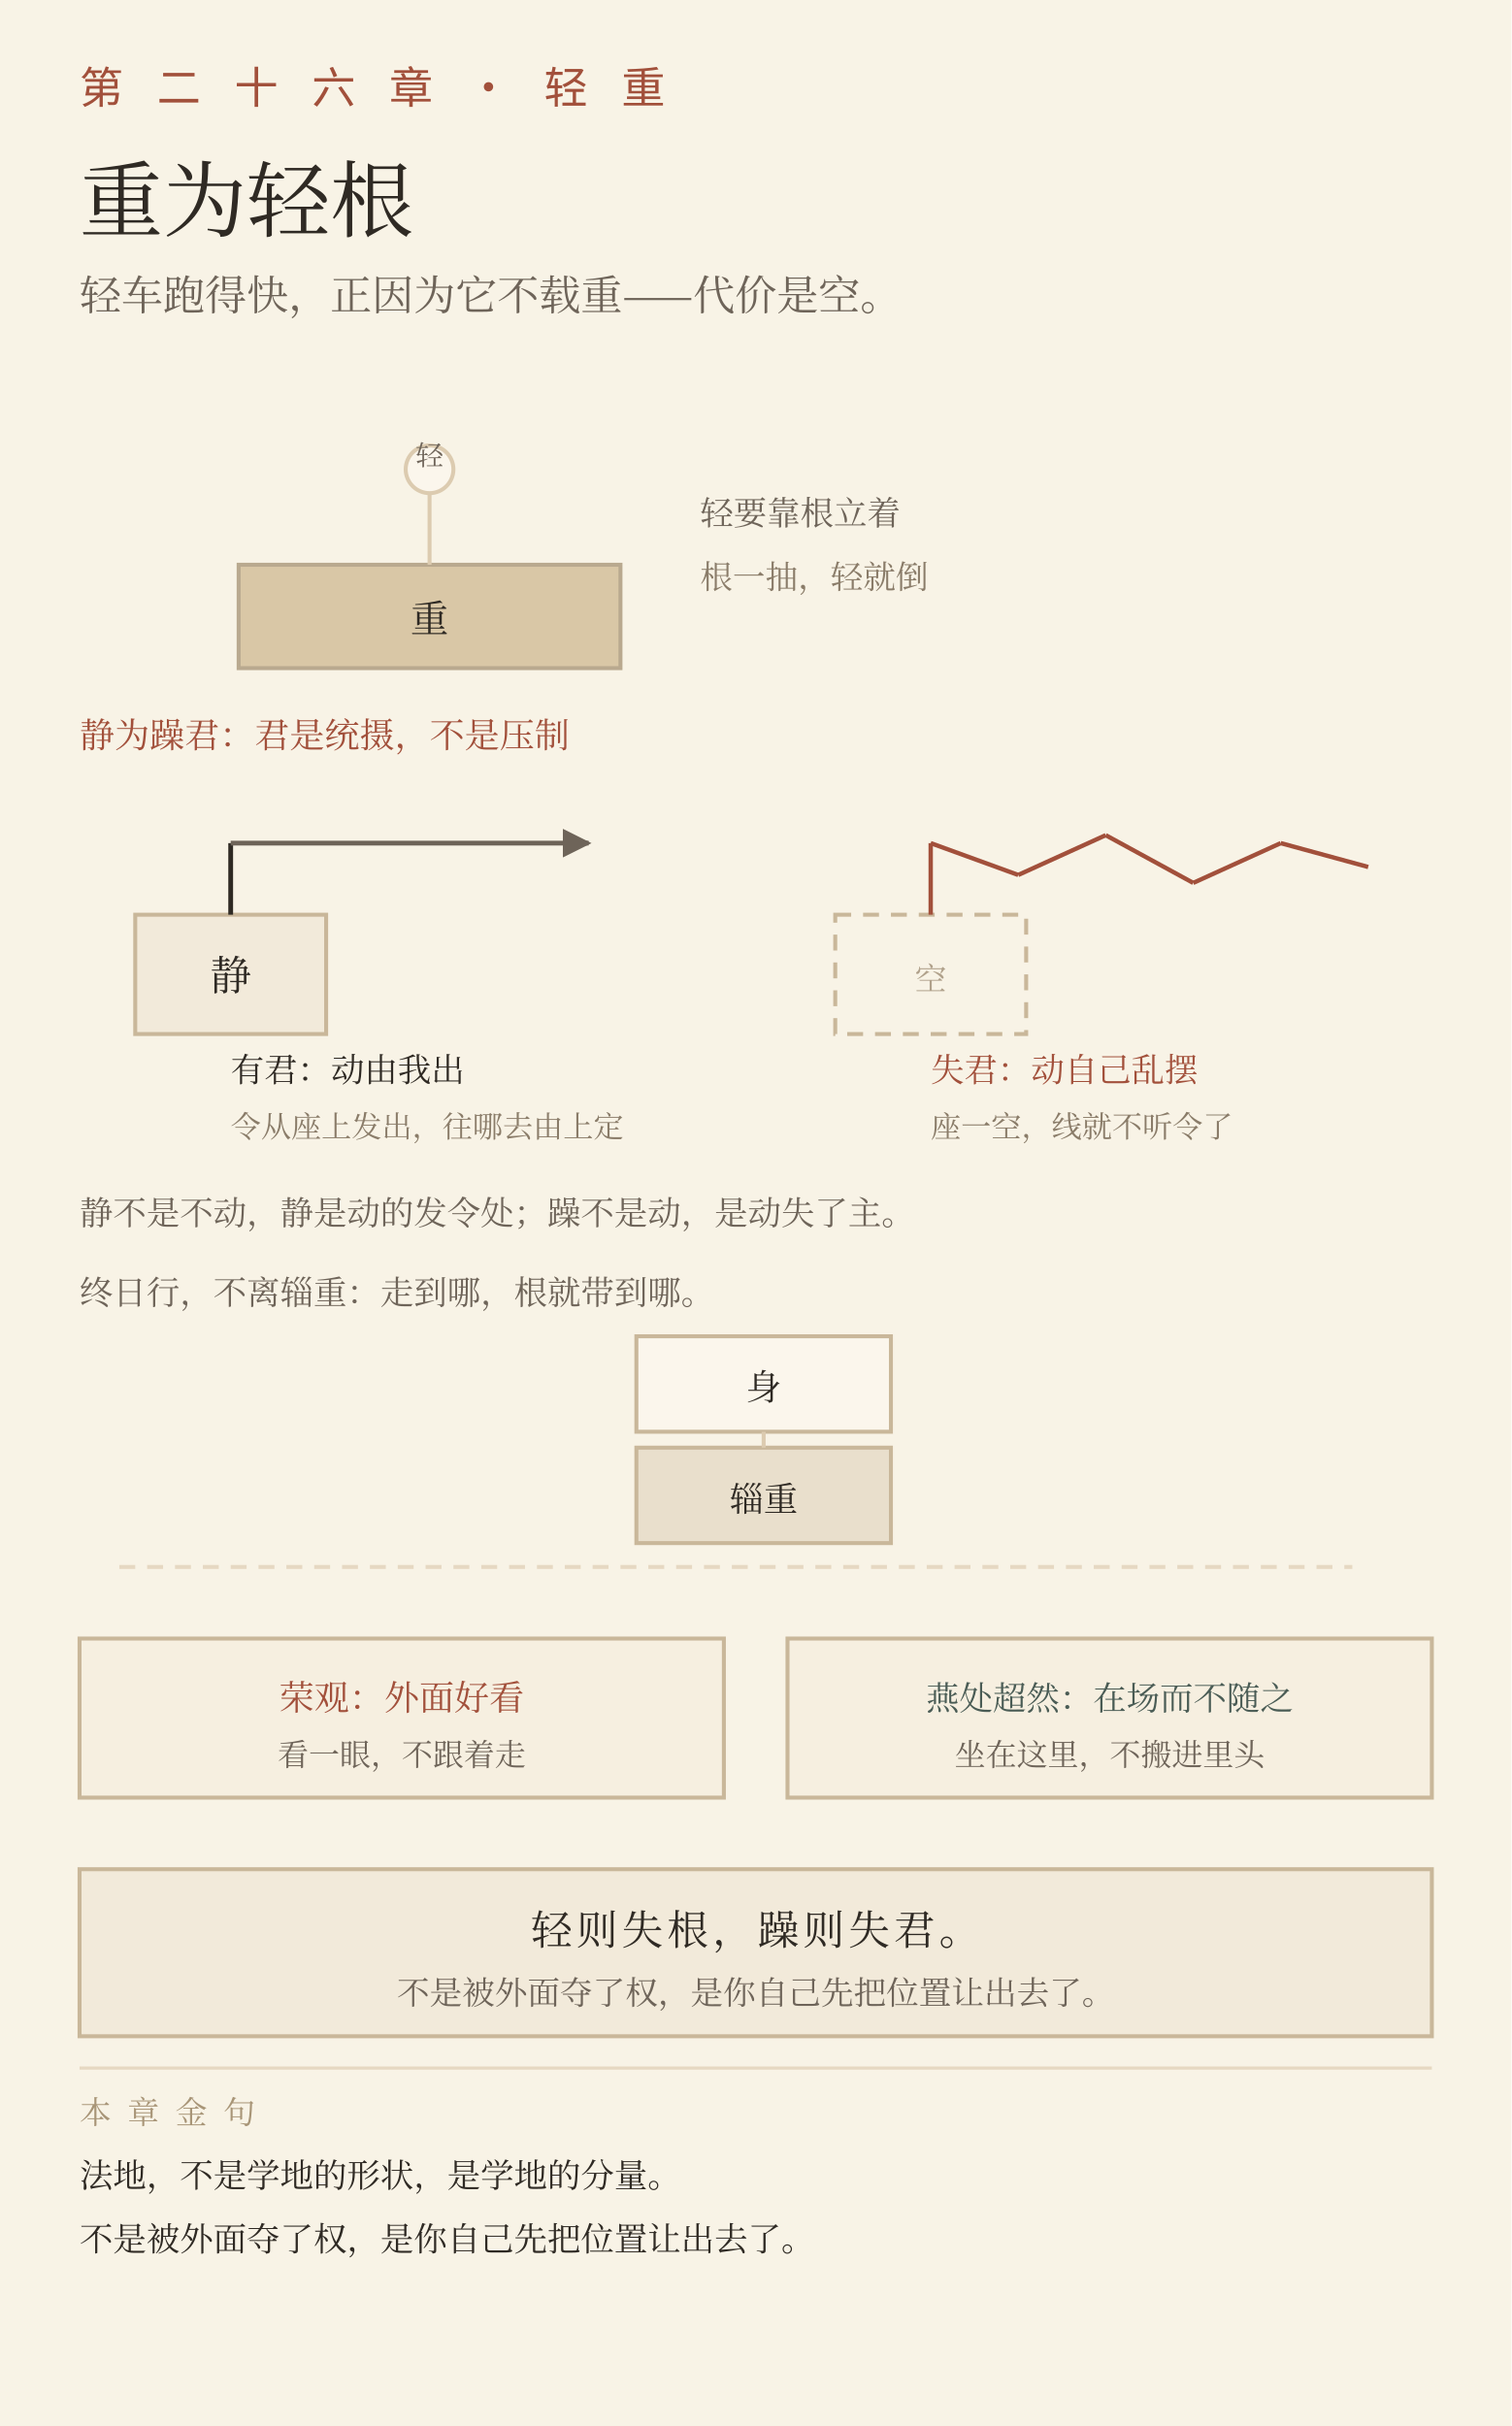
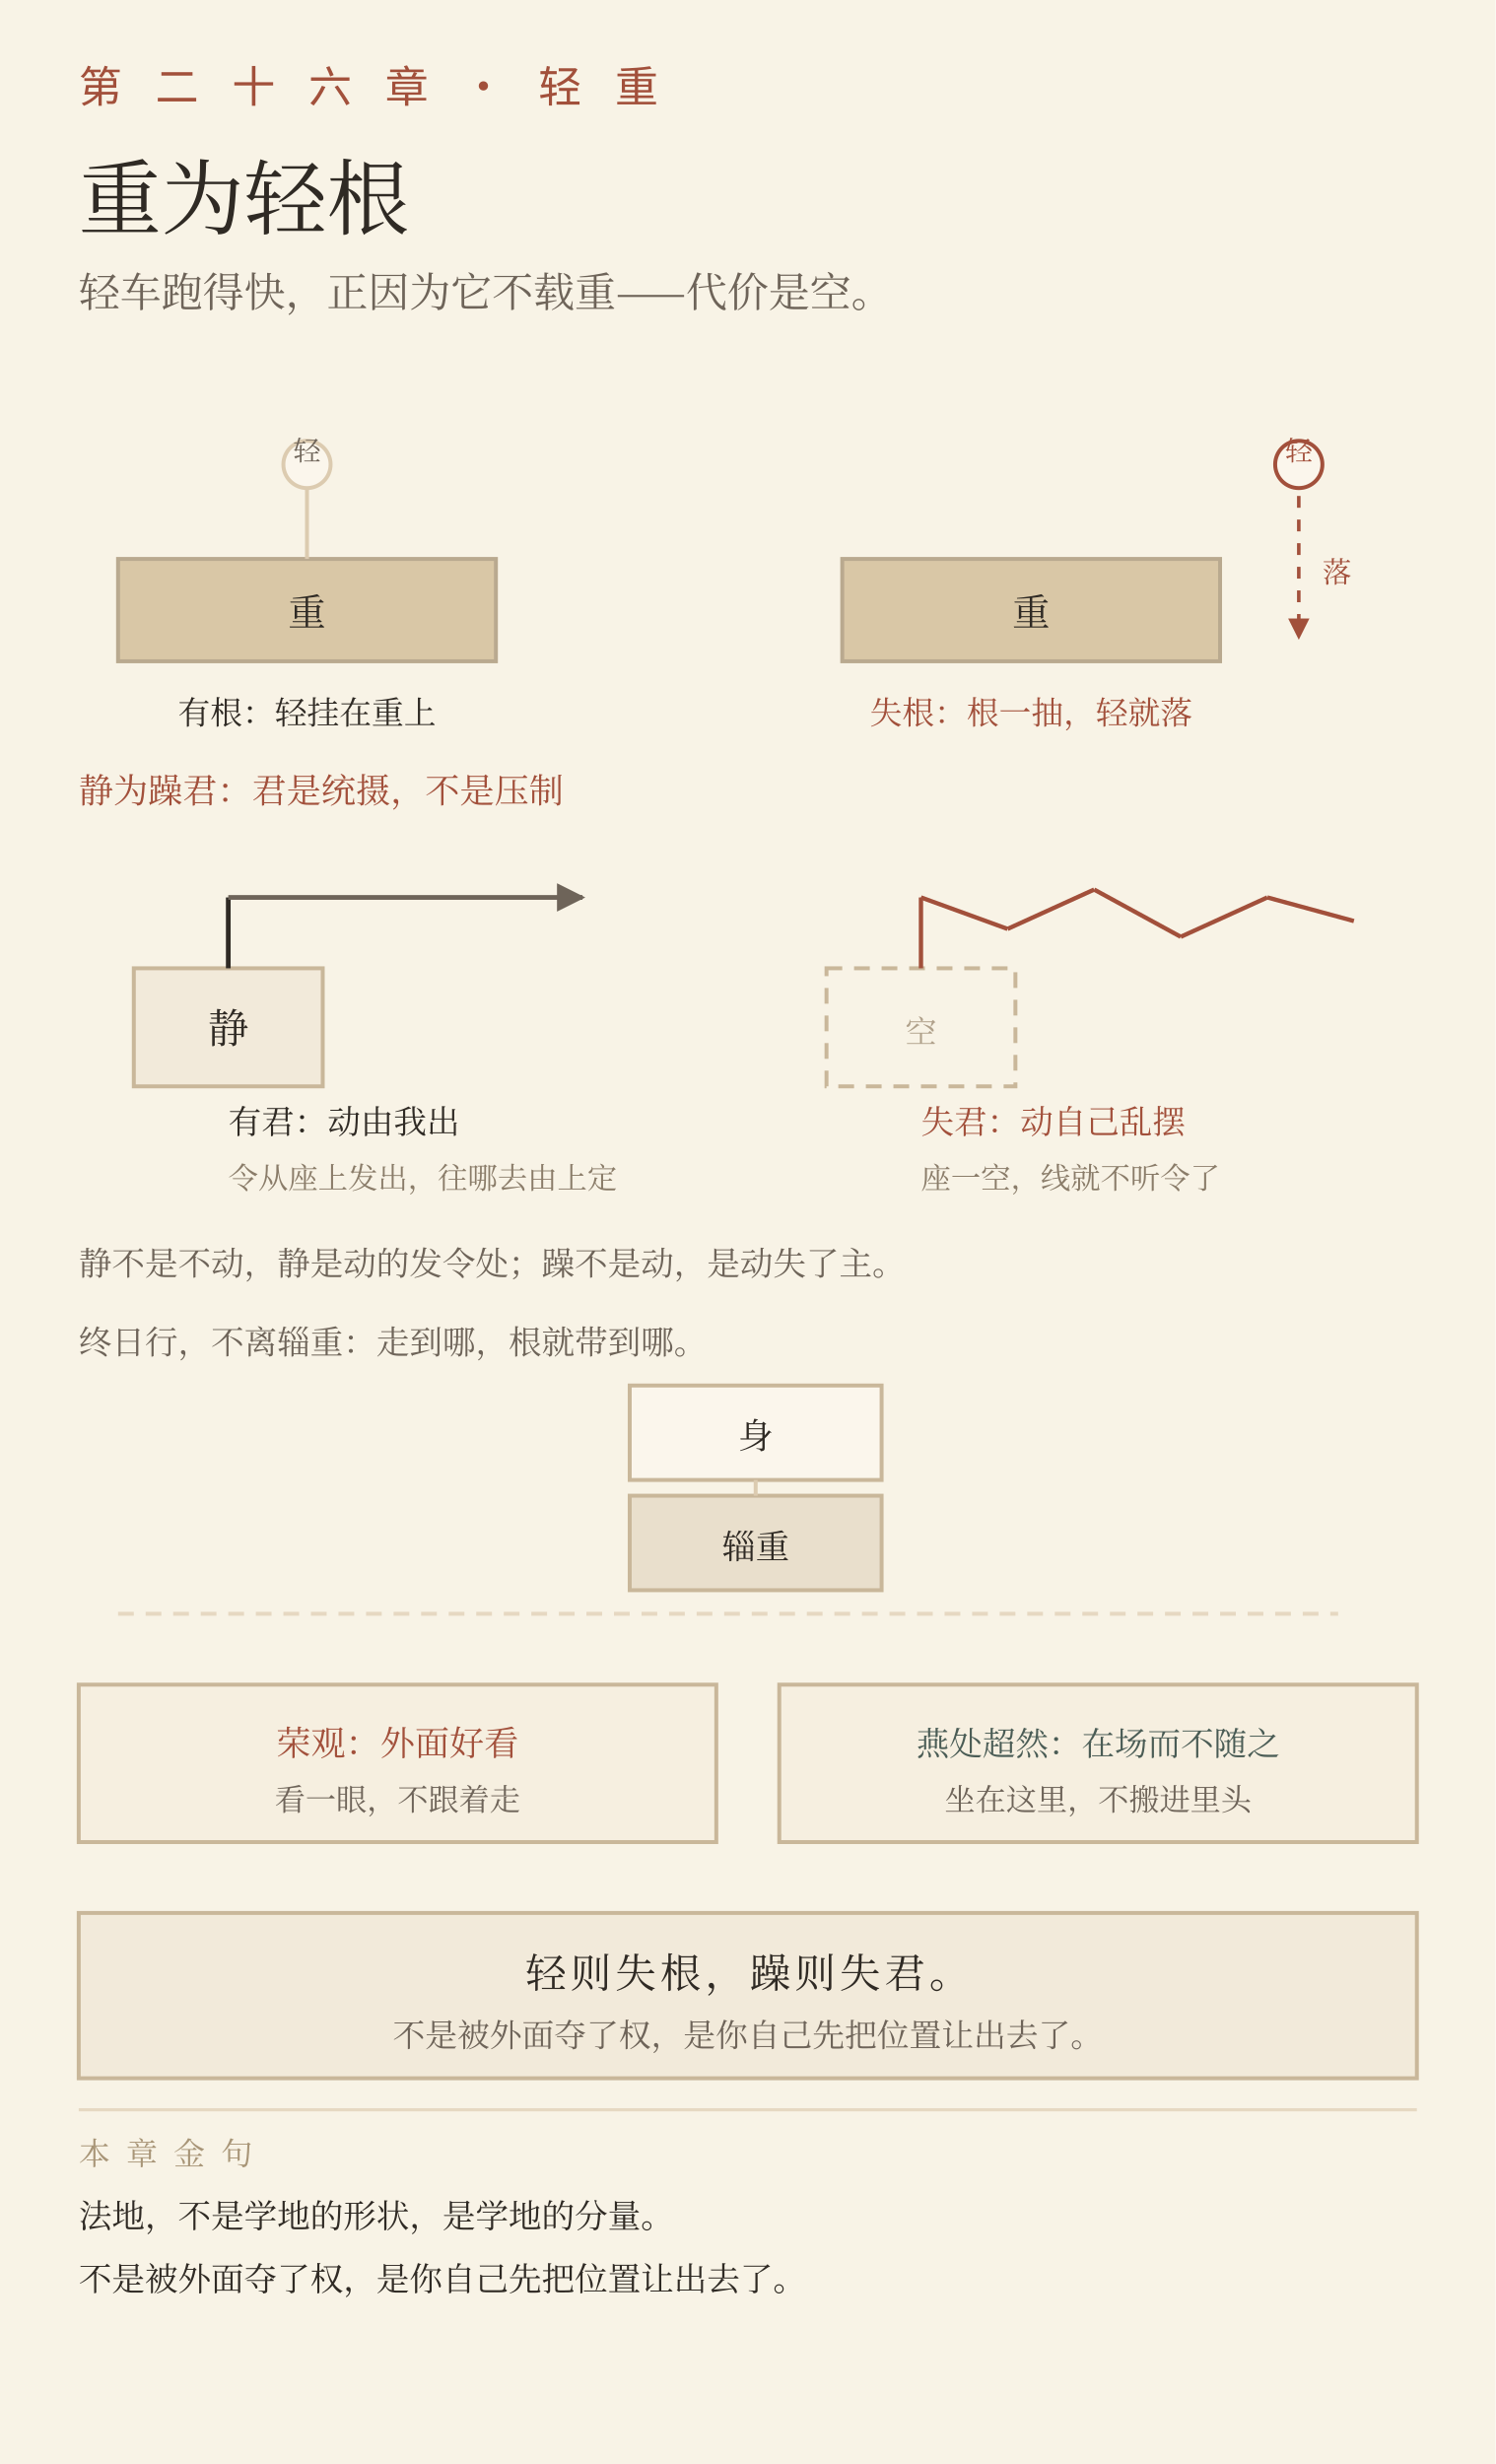
- <svg xmlns="http://www.w3.org/2000/svg" viewBox="0 0 380 610" role="img" aria-label="法地不是学地的形状，是学地的分量" font-family="'Noto Serif CJK SC','Noto Serif SC','Songti SC',serif">
+ <svg xmlns="http://www.w3.org/2000/svg" viewBox="0 0 380 626" role="img" aria-label="法地不是学地的形状，是学地的分量" font-family="'Noto Serif CJK SC','Noto Serif SC','Songti SC',serif">
  <defs>
    <marker id="arr" viewBox="0 0 10 10" refX="9" refY="5" markerWidth="6" markerHeight="6" orient="auto">
      <path d="M0 0 L10 5 L0 10 z" fill="#6E6459" />
    </marker>
    <marker id="arr2" viewBox="0 0 10 10" refX="9" refY="5" markerWidth="6" markerHeight="6" orient="auto">
      <path d="M0 0 L10 5 L0 10 z" fill="#4A5C55" />
    </marker>
    <marker id="arrL" viewBox="0 0 10 10" refX="1" refY="5" markerWidth="6" markerHeight="6" orient="auto">
      <path d="M10 0 L0 5 L10 10 z" fill="#4A5C55" />
    </marker>
    <marker id="arrS" viewBox="0 0 10 10" refX="9" refY="5" markerWidth="6" markerHeight="6" orient="auto">
      <path d="M0 0 L10 5 L0 10 z" fill="#A2503B" />
    </marker>
  </defs>
-   <rect x="0" y="0" width="380" height="610" fill="#F8F3E6" />
+   <rect x="0" y="0" width="380" height="626" fill="#F8F3E6" />
  <text x="20" y="26" font-size="11" fill="#A2503B" font-family="'Noto Sans CJK SC','Noto Sans SC',sans-serif" letter-spacing="3">第 二 十 六 章 · 轻 重</text>
  <text x="20" y="58" font-size="21" fill="#2F2A24">重为轻根</text>
  <text x="20" y="78" font-size="10.5" fill="#6E6459">轻车跑得快，正因为它不载重——代价是空。</text>
-   <rect x="60" y="142" width="96" height="26" fill="#D9C7A6" stroke="#B9A98F" stroke-width="1.0" />
-   <text x="108" y="159" font-size="9.6" fill="#2F2A24" text-anchor="middle">重</text>
-   <line x1="108" y1="142" x2="108" y2="122" stroke="#DCCBB0" stroke-width="1" />
-   <circle cx="108" cy="118" r="6" fill="#FBF6EC" stroke="#DCCBB0" stroke-width="1" />
-   <text x="108" y="117" font-size="7" fill="#6E6459" text-anchor="middle">轻</text>
-   <text x="176" y="132" font-size="8.4" fill="#6E6459">轻要靠根立着</text>
-   <text x="176" y="148" font-size="8.2" fill="#8A7C69">根一抽，轻就倒</text>
-   <text x="20" y="188" font-size="8.8" fill="#A2503B">静为躁君：君是统摄，不是压制</text>
-   <rect x="34" y="230" width="48" height="30" fill="#F2EADA" stroke="#C9B79A" stroke-width="1.0" />
-   <text x="58" y="249" font-size="10.4" fill="#2F2A24" text-anchor="middle">静</text>
-   <line x1="58" y1="230" x2="58" y2="212" stroke="#2F2A24" stroke-width="1.2" />
-   <line x1="58" y1="212" x2="148" y2="212" stroke="#6E6459" stroke-width="1.2" marker-end="url(#arr)" />
-   <text x="58" y="272" font-size="8.4" fill="#2F2A24">有君：动由我出</text>
-   <text x="58" y="286" font-size="7.6" fill="#8A7C69">令从座上发出，往哪去由上定</text>
-   <rect x="210" y="230" width="48" height="30" fill="none" stroke="#C9B79A" stroke-width="1.0" stroke-dasharray="4 3" />
-   <text x="234" y="249" font-size="8.0" fill="#B0A18B" text-anchor="middle">空</text>
-   <line x1="234" y1="230" x2="234" y2="212" stroke="#A2503B" stroke-width="1.1" />
-   <line x1="234" y1="212" x2="256" y2="220" stroke="#A2503B" stroke-width="1.1" />
-   <line x1="256" y1="220" x2="278" y2="210" stroke="#A2503B" stroke-width="1.1" />
-   <line x1="278" y1="210" x2="300" y2="222" stroke="#A2503B" stroke-width="1.1" />
-   <line x1="300" y1="222" x2="322" y2="212" stroke="#A2503B" stroke-width="1.1" />
-   <line x1="322" y1="212" x2="344" y2="218" stroke="#A2503B" stroke-width="1.1" />
-   <text x="234" y="272" font-size="8.4" fill="#A2503B">失君：动自己乱摆</text>
-   <text x="234" y="286" font-size="7.6" fill="#8A7C69">座一空，线就不听令了</text>
-   <text x="20" y="308" font-size="8.4" fill="#6E6459">静不是不动，静是动的发令处；躁不是动，是动失了主。</text>
-   <text x="20" y="328" font-size="8.4" fill="#6E6459">终日行，不离辎重：走到哪，根就带到哪。</text>
-   <rect x="160" y="336" width="64" height="24" fill="#FBF6EC" stroke="#C9B79A" stroke-width="1.0" />
-   <text x="192" y="352" font-size="9" fill="#2F2A24" text-anchor="middle">身</text>
-   <rect x="160" y="364" width="64" height="24" fill="#E9DFCC" stroke="#C9B79A" stroke-width="1.0" />
-   <text x="192" y="380" font-size="8.6" fill="#2F2A24" text-anchor="middle">辎重</text>
-   <line x1="192" y1="360" x2="192" y2="364" stroke="#DCCBB0" stroke-width="1" />
-   <line x1="30" y1="394" x2="340" y2="394" stroke="#E6D8C2" stroke-width="1" stroke-dasharray="4 3" />
-   <rect x="20" y="412" width="162" height="40" fill="#F6EFE0" stroke="#C9B79A" stroke-width="1.0" />
-   <text x="101" y="430" font-size="8.8" fill="#A2503B" text-anchor="middle">荣观：外面好看</text>
-   <text x="101" y="444" font-size="7.8" fill="#6E6459" text-anchor="middle">看一眼，不跟着走</text>
-   <rect x="198" y="412" width="162" height="40" fill="#F6EFE0" stroke="#C9B79A" stroke-width="1.0" />
-   <text x="279" y="430" font-size="8.4" fill="#4A5C55" text-anchor="middle">燕处超然：在场而不随之</text>
-   <text x="279" y="444" font-size="7.8" fill="#6E6459" text-anchor="middle">坐在这里，不搬进里头</text>
-   <rect x="20" y="470" width="340" height="42" fill="#F2EADA" stroke="#C9B79A" stroke-width="1.0" />
-   <text x="190" y="489" font-size="10.4" fill="#2F2A24" text-anchor="middle" letter-spacing="1">轻则失根，躁则失君。</text>
-   <text x="190" y="504" font-size="8.2" fill="#6E6459" text-anchor="middle">不是被外面夺了权，是你自己先把位置让出去了。</text>
-   <line x1="20" y1="520" x2="360" y2="520" stroke="#E6D8C2" stroke-width="0.8" />
-   <text x="20" y="534" font-size="8.0" fill="#A89577" letter-spacing="1">本 章 金 句</text>
-   <text x="20" y="550" font-size="8.4" fill="#2F2A24">法地，不是学地的形状，是学地的分量。</text>
-   <text x="20" y="566" font-size="8.4" fill="#2F2A24">不是被外面夺了权，是你自己先把位置让出去了。</text>
+   <rect x="30" y="142" width="96" height="26" fill="#D9C7A6" stroke="#B9A98F" stroke-width="1.0" />
+   <text x="78" y="159" font-size="9.6" fill="#2F2A24" text-anchor="middle">重</text>
+   <line x1="78" y1="142" x2="78" y2="124" stroke="#DCCBB0" stroke-width="1" />
+   <circle cx="78" cy="118" r="6" fill="#FBF6EC" stroke="#DCCBB0" stroke-width="1" />
+   <text x="78" y="117" font-size="7" fill="#6E6459" text-anchor="middle">轻</text>
+   <text x="78" y="184" font-size="8.2" fill="#2F2A24" text-anchor="middle">有根：轻挂在重上</text>
+   <rect x="214" y="142" width="96" height="26" fill="#D9C7A6" stroke="#B9A98F" stroke-width="1.0" />
+   <text x="262" y="159" font-size="9.6" fill="#2F2A24" text-anchor="middle">重</text>
+   <circle cx="330" cy="118" r="6" fill="#FBF6EC" stroke="#A2503B" stroke-width="1" />
+   <text x="330" y="117" font-size="7" fill="#A2503B" text-anchor="middle">轻</text>
+   <line x1="330" y1="126" x2="330" y2="162" stroke="#A2503B" stroke-width="0.9" stroke-dasharray="3 3" marker-end="url(#arrS)" />
+   <text x="336" y="148" font-size="7.4" fill="#A2503B">落</text>
+   <text x="262" y="184" font-size="8.2" fill="#A2503B" text-anchor="middle">失根：根一抽，轻就落</text>
+   <text x="20" y="204" font-size="8.8" fill="#A2503B">静为躁君：君是统摄，不是压制</text>
+   <rect x="34" y="246" width="48" height="30" fill="#F2EADA" stroke="#C9B79A" stroke-width="1.0" />
+   <text x="58" y="265" font-size="10.4" fill="#2F2A24" text-anchor="middle">静</text>
+   <line x1="58" y1="246" x2="58" y2="228" stroke="#2F2A24" stroke-width="1.2" />
+   <line x1="58" y1="228" x2="148" y2="228" stroke="#6E6459" stroke-width="1.2" marker-end="url(#arr)" />
+   <text x="58" y="288" font-size="8.4" fill="#2F2A24">有君：动由我出</text>
+   <text x="58" y="302" font-size="7.6" fill="#8A7C69">令从座上发出，往哪去由上定</text>
+   <rect x="210" y="246" width="48" height="30" fill="none" stroke="#C9B79A" stroke-width="1.0" stroke-dasharray="4 3" />
+   <text x="234" y="265" font-size="8.0" fill="#B0A18B" text-anchor="middle">空</text>
+   <line x1="234" y1="246" x2="234" y2="228" stroke="#A2503B" stroke-width="1.1" />
+   <line x1="234" y1="228" x2="256" y2="236" stroke="#A2503B" stroke-width="1.1" />
+   <line x1="256" y1="236" x2="278" y2="226" stroke="#A2503B" stroke-width="1.1" />
+   <line x1="278" y1="226" x2="300" y2="238" stroke="#A2503B" stroke-width="1.1" />
+   <line x1="300" y1="238" x2="322" y2="228" stroke="#A2503B" stroke-width="1.1" />
+   <line x1="322" y1="228" x2="344" y2="234" stroke="#A2503B" stroke-width="1.1" />
+   <text x="234" y="288" font-size="8.4" fill="#A2503B">失君：动自己乱摆</text>
+   <text x="234" y="302" font-size="7.6" fill="#8A7C69">座一空，线就不听令了</text>
+   <text x="20" y="324" font-size="8.4" fill="#6E6459">静不是不动，静是动的发令处；躁不是动，是动失了主。</text>
+   <text x="20" y="344" font-size="8.4" fill="#6E6459">终日行，不离辎重：走到哪，根就带到哪。</text>
+   <rect x="160" y="352" width="64" height="24" fill="#FBF6EC" stroke="#C9B79A" stroke-width="1.0" />
+   <text x="192" y="368" font-size="9" fill="#2F2A24" text-anchor="middle">身</text>
+   <rect x="160" y="380" width="64" height="24" fill="#E9DFCC" stroke="#C9B79A" stroke-width="1.0" />
+   <text x="192" y="396" font-size="8.6" fill="#2F2A24" text-anchor="middle">辎重</text>
+   <line x1="192" y1="376" x2="192" y2="380" stroke="#DCCBB0" stroke-width="1" />
+   <line x1="30" y1="410" x2="340" y2="410" stroke="#E6D8C2" stroke-width="1" stroke-dasharray="4 3" />
+   <rect x="20" y="428" width="162" height="40" fill="#F6EFE0" stroke="#C9B79A" stroke-width="1.0" />
+   <text x="101" y="446" font-size="8.8" fill="#A2503B" text-anchor="middle">荣观：外面好看</text>
+   <text x="101" y="460" font-size="7.8" fill="#6E6459" text-anchor="middle">看一眼，不跟着走</text>
+   <rect x="198" y="428" width="162" height="40" fill="#F6EFE0" stroke="#C9B79A" stroke-width="1.0" />
+   <text x="279" y="446" font-size="8.4" fill="#4A5C55" text-anchor="middle">燕处超然：在场而不随之</text>
+   <text x="279" y="460" font-size="7.8" fill="#6E6459" text-anchor="middle">坐在这里，不搬进里头</text>
+   <rect x="20" y="486" width="340" height="42" fill="#F2EADA" stroke="#C9B79A" stroke-width="1.0" />
+   <text x="190" y="505" font-size="10.4" fill="#2F2A24" text-anchor="middle" letter-spacing="1">轻则失根，躁则失君。</text>
+   <text x="190" y="520" font-size="8.2" fill="#6E6459" text-anchor="middle">不是被外面夺了权，是你自己先把位置让出去了。</text>
+   <line x1="20" y1="536" x2="360" y2="536" stroke="#E6D8C2" stroke-width="0.8" />
+   <text x="20" y="550" font-size="8.0" fill="#A89577" letter-spacing="1">本 章 金 句</text>
+   <text x="20" y="566" font-size="8.4" fill="#2F2A24">法地，不是学地的形状，是学地的分量。</text>
+   <text x="20" y="582" font-size="8.4" fill="#2F2A24">不是被外面夺了权，是你自己先把位置让出去了。</text>
</svg>
